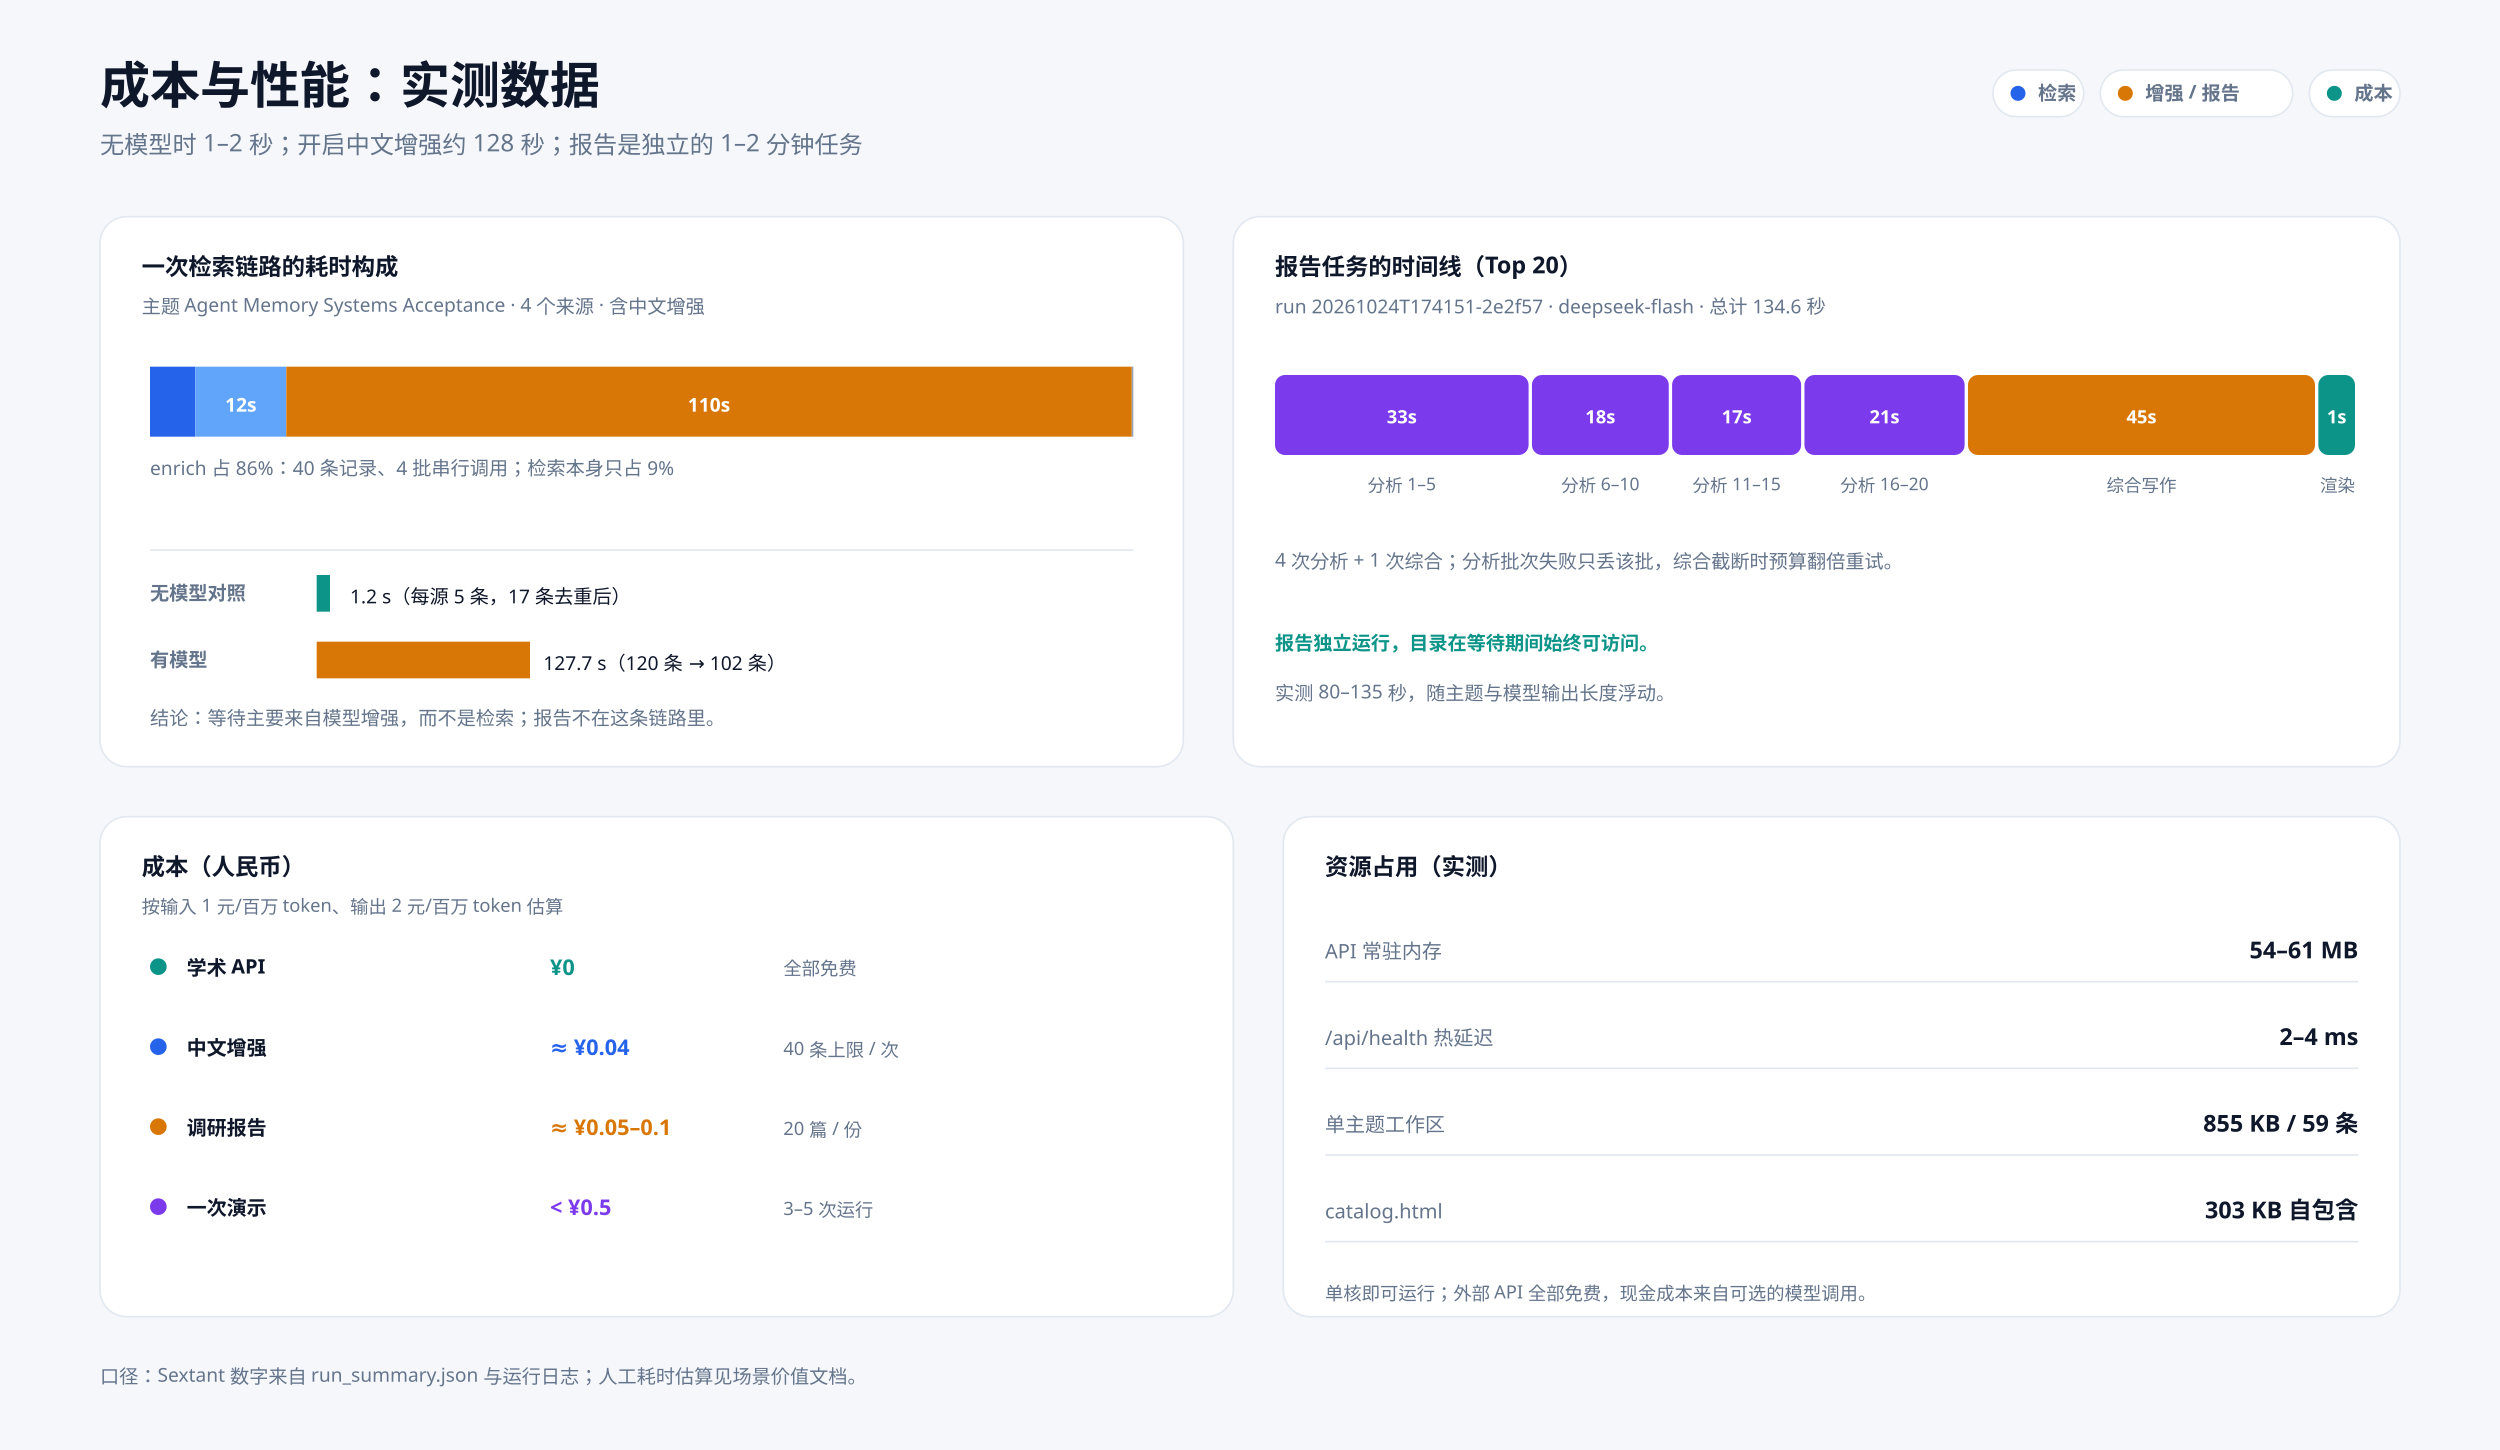
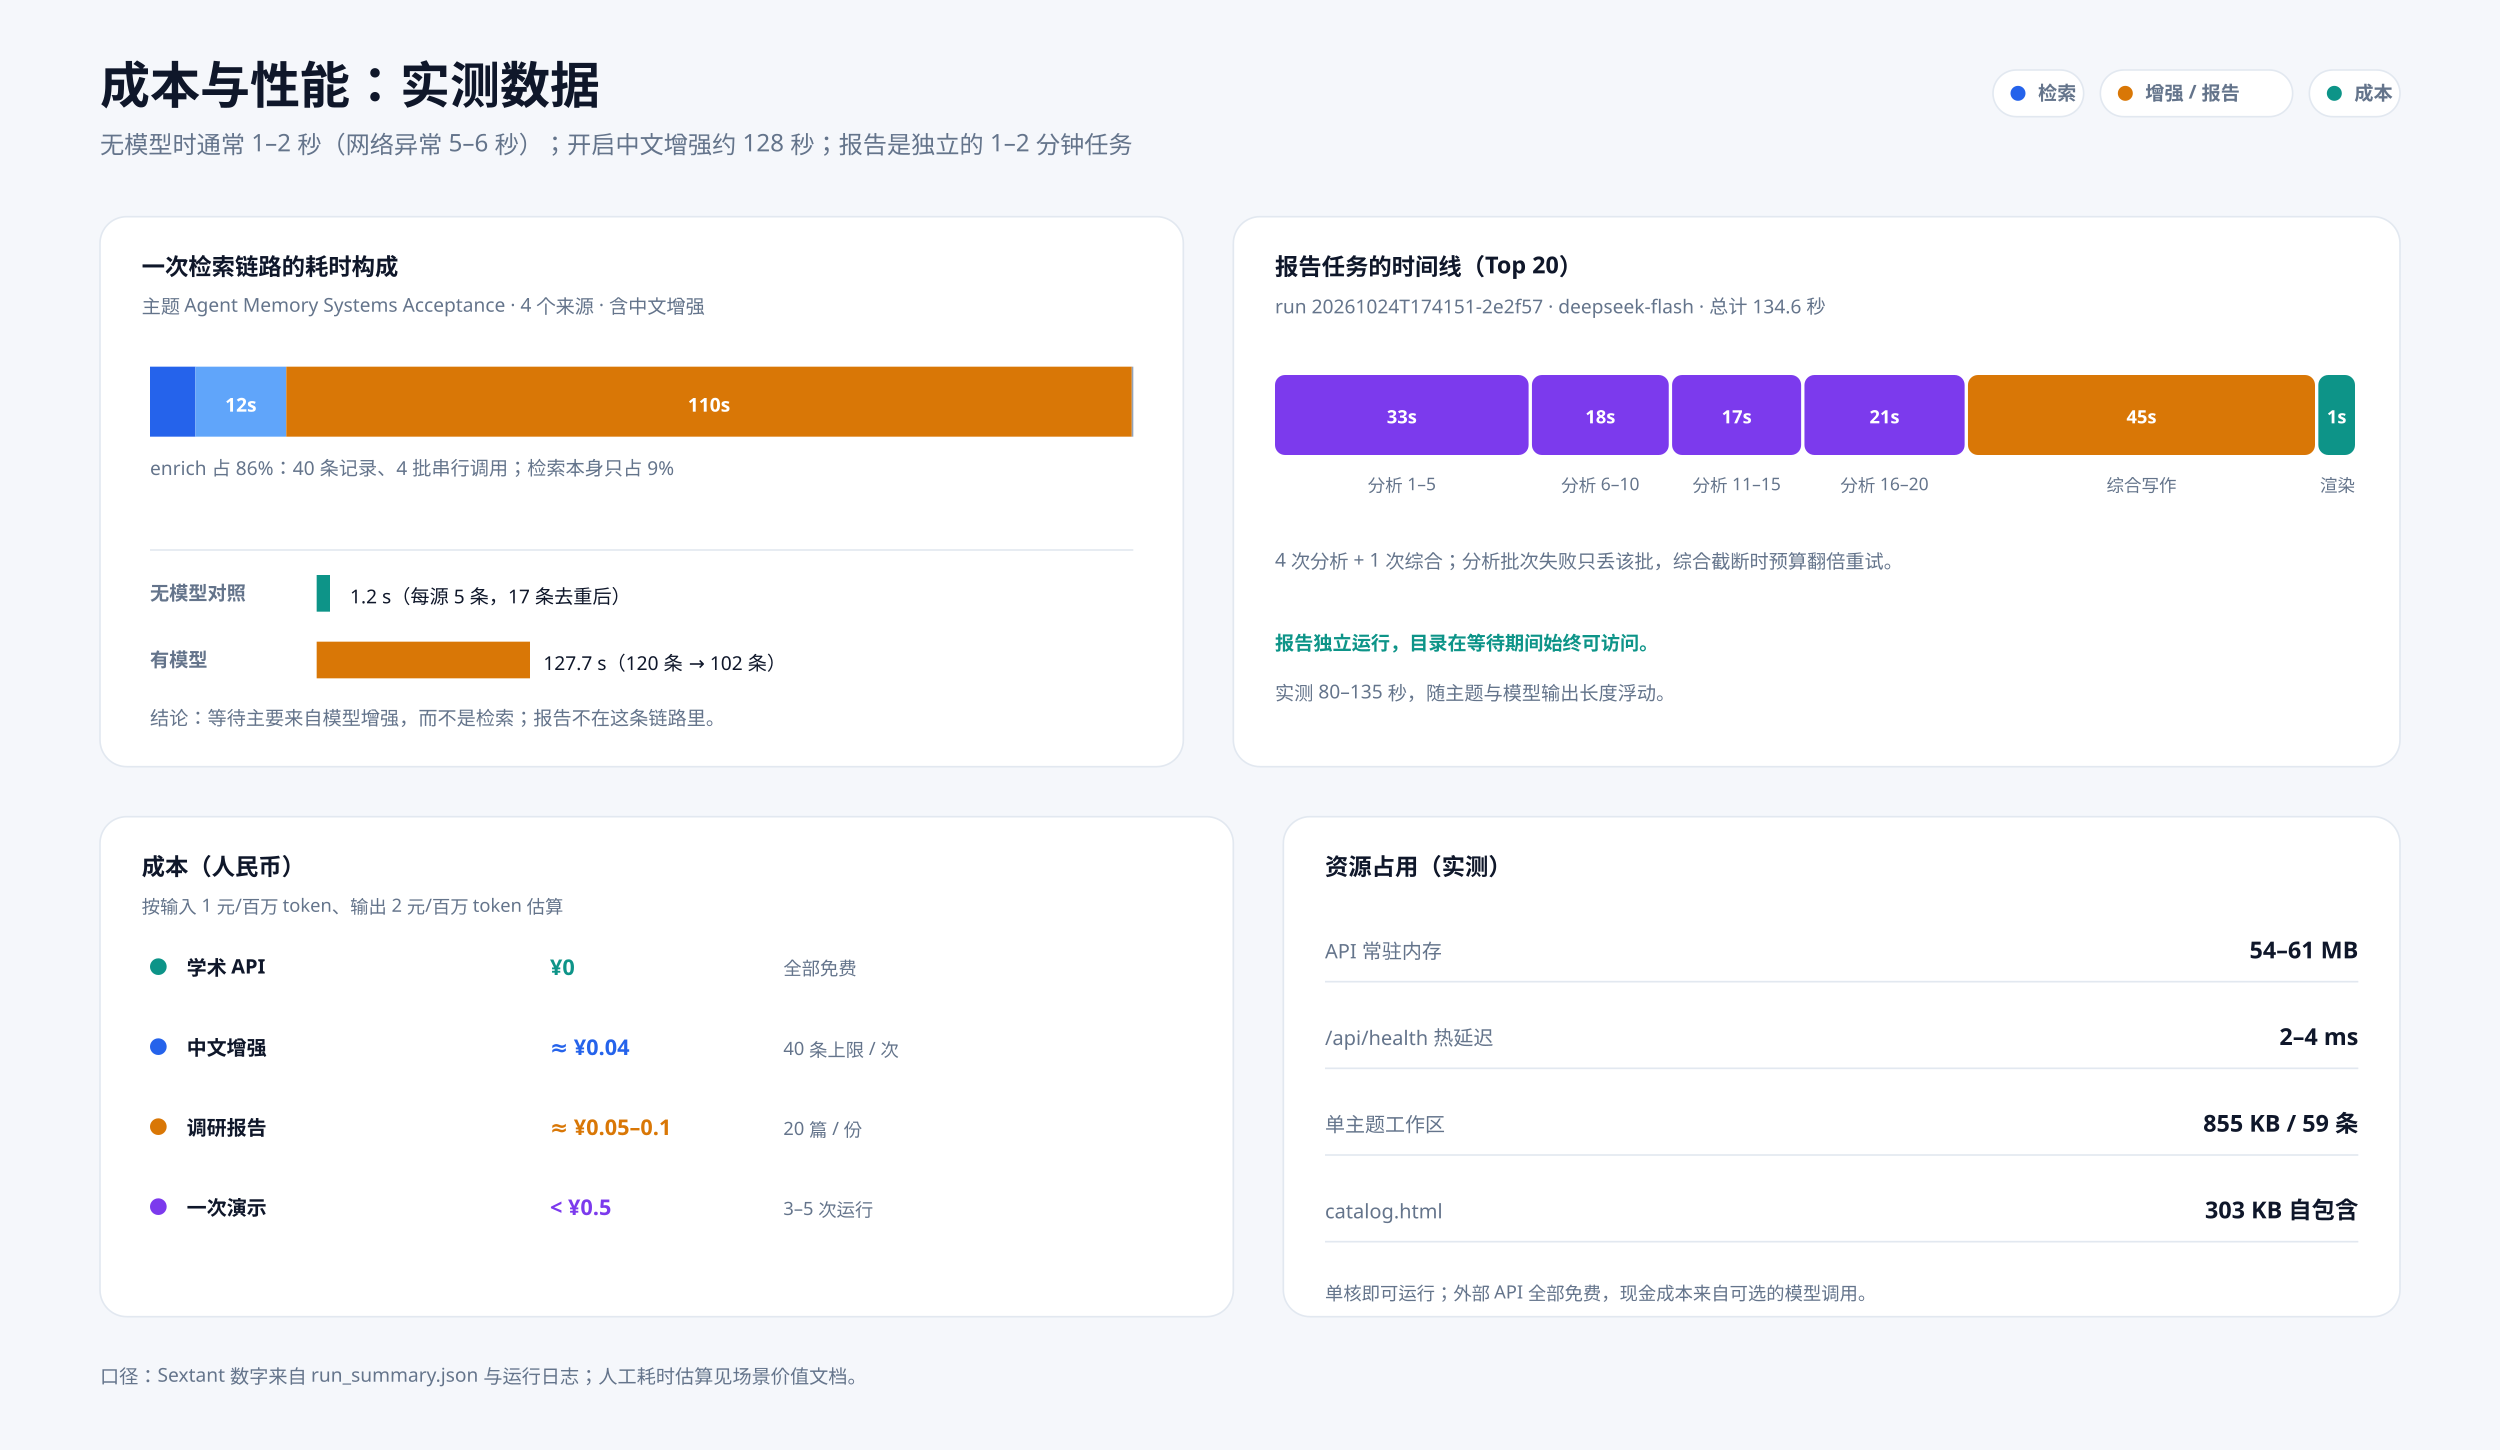
<svg xmlns="http://www.w3.org/2000/svg" width="1500" height="870" viewBox="0 0 1500 870" role="img">
  <defs>
    <filter id="shadow" x="-20%" y="-20%" width="140%" height="140%">
      <feDropShadow dx="0" dy="4" stdDeviation="9" flood-color="#0F172A" flood-opacity="0.07" />
    </filter>
    <filter id="soft" x="-20%" y="-20%" width="140%" height="140%">
      <feDropShadow dx="0" dy="2" stdDeviation="4" flood-color="#0F172A" flood-opacity="0.05" />
    </filter>
    <marker id="arrow-gray" viewBox="0 0 10 10" refX="9" refY="5" markerWidth="7" markerHeight="7" orient="auto-start-reverse">
      <path d="M0,0 L10,5 L0,10 z" fill="#64748B" />
    </marker>
    <marker id="arrow-blue" viewBox="0 0 10 10" refX="9" refY="5" markerWidth="7" markerHeight="7" orient="auto-start-reverse">
      <path d="M0,0 L10,5 L0,10 z" fill="#2563EB" />
    </marker>
    <marker id="arrow-teal" viewBox="0 0 10 10" refX="9" refY="5" markerWidth="7" markerHeight="7" orient="auto-start-reverse">
      <path d="M0,0 L10,5 L0,10 z" fill="#0D9488" />
    </marker>
    <marker id="arrow-amber" viewBox="0 0 10 10" refX="9" refY="5" markerWidth="7" markerHeight="7" orient="auto-start-reverse">
      <path d="M0,0 L10,5 L0,10 z" fill="#D97706" />
    </marker>
    <marker id="arrow-red" viewBox="0 0 10 10" refX="9" refY="5" markerWidth="7" markerHeight="7" orient="auto-start-reverse">
      <path d="M0,0 L10,5 L0,10 z" fill="#DC2626" />
    </marker>
    <marker id="arrow-purple" viewBox="0 0 10 10" refX="9" refY="5" markerWidth="7" markerHeight="7" orient="auto-start-reverse">
      <path d="M0,0 L10,5 L0,10 z" fill="#7C3AED" />
    </marker>
  </defs>
  <rect width="1500" height="870" fill="#F5F7FB" />
  <text x="60.0" y="62.0" font-family="&quot;Microsoft YaHei&quot;, &quot;Segoe UI&quot;, &quot;Noto Sans SC&quot;, sans-serif" font-size="30" font-weight="700" fill="#0F172A" text-anchor="start" opacity="1.0">成本与性能：实测数据</text>
-   <text x="60.0" y="92.0" font-family="&quot;Microsoft YaHei&quot;, &quot;Segoe UI&quot;, &quot;Noto Sans SC&quot;, sans-serif" font-size="14.5" font-weight="400" fill="#64748B" text-anchor="start" opacity="1.0">无模型时 1–2 秒；开启中文增强约 128 秒；报告是独立的 1–2 分钟任务</text>
+   <text x="60.0" y="92.0" font-family="&quot;Microsoft YaHei&quot;, &quot;Segoe UI&quot;, &quot;Noto Sans SC&quot;, sans-serif" font-size="14.5" font-weight="400" fill="#64748B" text-anchor="start" opacity="1.0">无模型时通常 1–2 秒（网络异常 5–6 秒）；开启中文增强约 128 秒；报告是独立的 1–2 分钟任务</text>
  <rect x="1385.6" y="42" width="54.4" height="28" rx="14" fill="#FFFFFF" stroke="#E2E8F0" />
  <circle cx="1400.6" cy="56" r="4.5" fill="#0D9488" />
  <text x="1412.6" y="60.0" font-family="&quot;Microsoft YaHei&quot;, &quot;Segoe UI&quot;, &quot;Noto Sans SC&quot;, sans-serif" font-size="11.5" font-weight="600" fill="#64748B" text-anchor="start" opacity="1.0">成本</text>
  <rect x="1260.2" y="42" width="115.4" height="28" rx="14" fill="#FFFFFF" stroke="#E2E8F0" />
  <circle cx="1275.2" cy="56" r="4.5" fill="#D97706" />
  <text x="1287.2" y="60.0" font-family="&quot;Microsoft YaHei&quot;, &quot;Segoe UI&quot;, &quot;Noto Sans SC&quot;, sans-serif" font-size="11.5" font-weight="600" fill="#64748B" text-anchor="start" opacity="1.0">增强 / 报告</text>
  <rect x="1195.8" y="42" width="54.4" height="28" rx="14" fill="#FFFFFF" stroke="#E2E8F0" />
  <circle cx="1210.8" cy="56" r="4.5" fill="#2563EB" />
  <text x="1222.8" y="60.0" font-family="&quot;Microsoft YaHei&quot;, &quot;Segoe UI&quot;, &quot;Noto Sans SC&quot;, sans-serif" font-size="11.5" font-weight="600" fill="#64748B" text-anchor="start" opacity="1.0">检索</text>
  <rect x="60" y="130" width="650" height="330" rx="16" fill="#FFFFFF" stroke="#E2E8F0" />
  <text x="85.0" y="165.0" font-family="&quot;Microsoft YaHei&quot;, &quot;Segoe UI&quot;, &quot;Noto Sans SC&quot;, sans-serif" font-size="14" font-weight="700" fill="#0F172A" text-anchor="start" opacity="1.0">一次检索链路的耗时构成</text>
  <text x="85.0" y="188.0" font-family="&quot;Microsoft YaHei&quot;, &quot;Segoe UI&quot;, &quot;Noto Sans SC&quot;, sans-serif" font-size="11.5" font-weight="400" fill="#64748B" text-anchor="start" opacity="1.0">主题 Agent Memory Systems Acceptance · 4 个来源 · 含中文增强</text>
  <rect x="90" y="220" width="27.259" height="42" fill="#2563EB" />
  <rect x="117.259" y="220" width="54.518" height="42" fill="#60A5FA" />
  <text x="144.5" y="247.0" font-family="&quot;Microsoft YaHei&quot;, &quot;Segoe UI&quot;, &quot;Noto Sans SC&quot;, sans-serif" font-size="11.5" font-weight="700" fill="#FFFFFF" text-anchor="middle" opacity="1.0">12s</text>
  <rect x="171.778" y="220" width="507.298" height="42" fill="#D97706" />
  <text x="425.4" y="247.0" font-family="&quot;Microsoft YaHei&quot;, &quot;Segoe UI&quot;, &quot;Noto Sans SC&quot;, sans-serif" font-size="11.5" font-weight="700" fill="#FFFFFF" text-anchor="middle" opacity="1.0">110s</text>
  <rect x="679.076" y="220" width="0.924" height="42" fill="#94A3B8" />
  <text x="90.0" y="285.0" font-family="&quot;Microsoft YaHei&quot;, &quot;Segoe UI&quot;, &quot;Noto Sans SC&quot;, sans-serif" font-size="11.5" font-weight="400" fill="#64748B" text-anchor="start" opacity="1.0">enrich 占 86%：40 条记录、4 批串行调用；检索本身只占 9%</text>
  <line x1="90" y1="330" x2="680" y2="330" stroke="#E2E8F0" />
  <text x="90.0" y="360.0" font-family="&quot;Microsoft YaHei&quot;, &quot;Segoe UI&quot;, &quot;Noto Sans SC&quot;, sans-serif" font-size="11.5" font-weight="700" fill="#64748B" text-anchor="start" opacity="1.0">无模型对照</text>
  <rect x="190" y="345" width="8" height="22" fill="#0D9488" />
  <text x="210.0" y="362.0" font-family="&quot;Microsoft YaHei&quot;, &quot;Segoe UI&quot;, &quot;Noto Sans SC&quot;, sans-serif" font-size="11.5" font-weight="400" fill="#0F172A" text-anchor="start" opacity="1.0">1.2 s（每源 5 条，17 条去重后）</text>
  <text x="90.0" y="400.0" font-family="&quot;Microsoft YaHei&quot;, &quot;Segoe UI&quot;, &quot;Noto Sans SC&quot;, sans-serif" font-size="11.5" font-weight="700" fill="#64748B" text-anchor="start" opacity="1.0">有模型</text>
  <rect x="190" y="385" width="128" height="22" fill="#D97706" />
  <text x="326.0" y="402.0" font-family="&quot;Microsoft YaHei&quot;, &quot;Segoe UI&quot;, &quot;Noto Sans SC&quot;, sans-serif" font-size="11.5" font-weight="400" fill="#0F172A" text-anchor="start" opacity="1.0">127.7 s（120 条 → 102 条）</text>
  <text x="90.0" y="435.0" font-family="&quot;Microsoft YaHei&quot;, &quot;Segoe UI&quot;, &quot;Noto Sans SC&quot;, sans-serif" font-size="11.5" font-weight="400" fill="#64748B" text-anchor="start" opacity="1.0">结论：等待主要来自模型增强，而不是检索；报告不在这条链路里。</text>
  <rect x="740" y="130" width="700" height="330" rx="16" fill="#FFFFFF" stroke="#E2E8F0" />
  <text x="765.0" y="165.0" font-family="&quot;Microsoft YaHei&quot;, &quot;Segoe UI&quot;, &quot;Noto Sans SC&quot;, sans-serif" font-size="14" font-weight="700" fill="#0F172A" text-anchor="start" opacity="1.0">报告任务的时间线（Top 20）</text>
  <text x="765.0" y="188.0" font-family="&quot;Microsoft YaHei&quot;, &quot;Segoe UI&quot;, &quot;Noto Sans SC&quot;, sans-serif" font-size="11.5" font-weight="400" fill="#64748B" text-anchor="start" opacity="1.0">run 20261024T174151-2e2f57 · deepseek-flash · 总计 134.6 秒</text>
  <rect x="765" y="225" width="152.164" height="48" rx="6" fill="#7C3AED" />
  <text x="841.1" y="254.0" font-family="&quot;Microsoft YaHei&quot;, &quot;Segoe UI&quot;, &quot;Noto Sans SC&quot;, sans-serif" font-size="11" font-weight="700" fill="#FFFFFF" text-anchor="middle" opacity="1.0">33s</text>
  <text x="841.1" y="295.0" font-family="&quot;Microsoft YaHei&quot;, &quot;Segoe UI&quot;, &quot;Noto Sans SC&quot;, sans-serif" font-size="10.5" font-weight="400" fill="#64748B" text-anchor="middle" opacity="1.0">分析 1–5</text>
  <rect x="919.164" y="225" width="82.09" height="48" rx="6" fill="#7C3AED" />
  <text x="960.2" y="254.0" font-family="&quot;Microsoft YaHei&quot;, &quot;Segoe UI&quot;, &quot;Noto Sans SC&quot;, sans-serif" font-size="11" font-weight="700" fill="#FFFFFF" text-anchor="middle" opacity="1.0">18s</text>
  <text x="960.2" y="295.0" font-family="&quot;Microsoft YaHei&quot;, &quot;Segoe UI&quot;, &quot;Noto Sans SC&quot;, sans-serif" font-size="10.5" font-weight="400" fill="#64748B" text-anchor="middle" opacity="1.0">分析 6–10</text>
  <rect x="1003.254" y="225" width="77.418" height="48" rx="6" fill="#7C3AED" />
  <text x="1042.0" y="254.0" font-family="&quot;Microsoft YaHei&quot;, &quot;Segoe UI&quot;, &quot;Noto Sans SC&quot;, sans-serif" font-size="11" font-weight="700" fill="#FFFFFF" text-anchor="middle" opacity="1.0">17s</text>
  <text x="1042.0" y="295.0" font-family="&quot;Microsoft YaHei&quot;, &quot;Segoe UI&quot;, &quot;Noto Sans SC&quot;, sans-serif" font-size="10.5" font-weight="400" fill="#64748B" text-anchor="middle" opacity="1.0">分析 11–15</text>
  <rect x="1082.672" y="225" width="96.104" height="48" rx="6" fill="#7C3AED" />
  <text x="1130.7" y="254.0" font-family="&quot;Microsoft YaHei&quot;, &quot;Segoe UI&quot;, &quot;Noto Sans SC&quot;, sans-serif" font-size="11" font-weight="700" fill="#FFFFFF" text-anchor="middle" opacity="1.0">21s</text>
  <text x="1130.7" y="295.0" font-family="&quot;Microsoft YaHei&quot;, &quot;Segoe UI&quot;, &quot;Noto Sans SC&quot;, sans-serif" font-size="10.5" font-weight="400" fill="#64748B" text-anchor="middle" opacity="1.0">分析 16–20</text>
  <rect x="1180.776" y="225" width="208.224" height="48" rx="6" fill="#D97706" />
  <text x="1284.9" y="254.0" font-family="&quot;Microsoft YaHei&quot;, &quot;Segoe UI&quot;, &quot;Noto Sans SC&quot;, sans-serif" font-size="11" font-weight="700" fill="#FFFFFF" text-anchor="middle" opacity="1.0">45s</text>
  <text x="1284.9" y="295.0" font-family="&quot;Microsoft YaHei&quot;, &quot;Segoe UI&quot;, &quot;Noto Sans SC&quot;, sans-serif" font-size="10.5" font-weight="400" fill="#64748B" text-anchor="middle" opacity="1.0">综合写作</text>
  <rect x="1391" y="225" width="22" height="48" rx="6" fill="#0D9488" />
  <text x="1402.0" y="254.0" font-family="&quot;Microsoft YaHei&quot;, &quot;Segoe UI&quot;, &quot;Noto Sans SC&quot;, sans-serif" font-size="11" font-weight="700" fill="#FFFFFF" text-anchor="middle" opacity="1.0">1s</text>
  <text x="1413.0" y="295.0" font-family="&quot;Microsoft YaHei&quot;, &quot;Segoe UI&quot;, &quot;Noto Sans SC&quot;, sans-serif" font-size="10.5" font-weight="400" fill="#64748B" text-anchor="end" opacity="1.0">渲染</text>
  <text x="765.0" y="340.0" font-family="&quot;Microsoft YaHei&quot;, &quot;Segoe UI&quot;, &quot;Noto Sans SC&quot;, sans-serif" font-size="11.5" font-weight="400" fill="#64748B" text-anchor="start" opacity="1.0">4 次分析 + 1 次综合；分析批次失败只丢该批，综合截断时预算翻倍重试。</text>
  <text x="765.0" y="390.0" font-family="&quot;Microsoft YaHei&quot;, &quot;Segoe UI&quot;, &quot;Noto Sans SC&quot;, sans-serif" font-size="11.5" font-weight="600" fill="#0D9488" text-anchor="start" opacity="1.0">报告独立运行，目录在等待期间始终可访问。</text>
  <text x="765.0" y="420.0" font-family="&quot;Microsoft YaHei&quot;, &quot;Segoe UI&quot;, &quot;Noto Sans SC&quot;, sans-serif" font-size="11.5" font-weight="400" fill="#64748B" text-anchor="start" opacity="1.0">实测 80–135 秒，随主题与模型输出长度浮动。</text>
  <rect x="60" y="490" width="680" height="300" rx="16" fill="#FFFFFF" stroke="#E2E8F0" />
  <text x="85.0" y="525.0" font-family="&quot;Microsoft YaHei&quot;, &quot;Segoe UI&quot;, &quot;Noto Sans SC&quot;, sans-serif" font-size="14" font-weight="700" fill="#0F172A" text-anchor="start" opacity="1.0">成本（人民币）</text>
  <text x="85.0" y="548.0" font-family="&quot;Microsoft YaHei&quot;, &quot;Segoe UI&quot;, &quot;Noto Sans SC&quot;, sans-serif" font-size="11" font-weight="400" fill="#64748B" text-anchor="start" opacity="1.0">按输入 1 元/百万 token、输出 2 元/百万 token 估算</text>
  <circle cx="95" cy="580" r="5" fill="#0D9488" />
  <text x="112.0" y="585.0" font-family="&quot;Microsoft YaHei&quot;, &quot;Segoe UI&quot;, &quot;Noto Sans SC&quot;, sans-serif" font-size="12" font-weight="600" fill="#0F172A" text-anchor="start" opacity="1.0">学术 API</text>
  <text x="330.0" y="585.0" font-family="&quot;Microsoft YaHei&quot;, &quot;Segoe UI&quot;, &quot;Noto Sans SC&quot;, sans-serif" font-size="13" font-weight="700" fill="#0D9488" text-anchor="start" opacity="1.0">¥0</text>
  <text x="470.0" y="585.0" font-family="&quot;Microsoft YaHei&quot;, &quot;Segoe UI&quot;, &quot;Noto Sans SC&quot;, sans-serif" font-size="11" font-weight="400" fill="#64748B" text-anchor="start" opacity="1.0">全部免费</text>
  <circle cx="95" cy="628" r="5" fill="#2563EB" />
  <text x="112.0" y="633.0" font-family="&quot;Microsoft YaHei&quot;, &quot;Segoe UI&quot;, &quot;Noto Sans SC&quot;, sans-serif" font-size="12" font-weight="600" fill="#0F172A" text-anchor="start" opacity="1.0">中文增强</text>
  <text x="330.0" y="633.0" font-family="&quot;Microsoft YaHei&quot;, &quot;Segoe UI&quot;, &quot;Noto Sans SC&quot;, sans-serif" font-size="13" font-weight="700" fill="#2563EB" text-anchor="start" opacity="1.0">≈ ¥0.04</text>
  <text x="470.0" y="633.0" font-family="&quot;Microsoft YaHei&quot;, &quot;Segoe UI&quot;, &quot;Noto Sans SC&quot;, sans-serif" font-size="11" font-weight="400" fill="#64748B" text-anchor="start" opacity="1.0">40 条上限 / 次</text>
  <circle cx="95" cy="676" r="5" fill="#D97706" />
  <text x="112.0" y="681.0" font-family="&quot;Microsoft YaHei&quot;, &quot;Segoe UI&quot;, &quot;Noto Sans SC&quot;, sans-serif" font-size="12" font-weight="600" fill="#0F172A" text-anchor="start" opacity="1.0">调研报告</text>
  <text x="330.0" y="681.0" font-family="&quot;Microsoft YaHei&quot;, &quot;Segoe UI&quot;, &quot;Noto Sans SC&quot;, sans-serif" font-size="13" font-weight="700" fill="#D97706" text-anchor="start" opacity="1.0">≈ ¥0.05–0.1</text>
  <text x="470.0" y="681.0" font-family="&quot;Microsoft YaHei&quot;, &quot;Segoe UI&quot;, &quot;Noto Sans SC&quot;, sans-serif" font-size="11" font-weight="400" fill="#64748B" text-anchor="start" opacity="1.0">20 篇 / 份</text>
  <circle cx="95" cy="724" r="5" fill="#7C3AED" />
  <text x="112.0" y="729.0" font-family="&quot;Microsoft YaHei&quot;, &quot;Segoe UI&quot;, &quot;Noto Sans SC&quot;, sans-serif" font-size="12" font-weight="600" fill="#0F172A" text-anchor="start" opacity="1.0">一次演示</text>
  <text x="330.0" y="729.0" font-family="&quot;Microsoft YaHei&quot;, &quot;Segoe UI&quot;, &quot;Noto Sans SC&quot;, sans-serif" font-size="13" font-weight="700" fill="#7C3AED" text-anchor="start" opacity="1.0">&lt; ¥0.5</text>
  <text x="470.0" y="729.0" font-family="&quot;Microsoft YaHei&quot;, &quot;Segoe UI&quot;, &quot;Noto Sans SC&quot;, sans-serif" font-size="11" font-weight="400" fill="#64748B" text-anchor="start" opacity="1.0">3–5 次运行</text>
  <rect x="770" y="490" width="670" height="300" rx="16" fill="#FFFFFF" stroke="#E2E8F0" />
  <text x="795.0" y="525.0" font-family="&quot;Microsoft YaHei&quot;, &quot;Segoe UI&quot;, &quot;Noto Sans SC&quot;, sans-serif" font-size="14" font-weight="700" fill="#0F172A" text-anchor="start" opacity="1.0">资源占用（实测）</text>
  <text x="795.0" y="575.0" font-family="&quot;Microsoft YaHei&quot;, &quot;Segoe UI&quot;, &quot;Noto Sans SC&quot;, sans-serif" font-size="12" font-weight="400" fill="#64748B" text-anchor="start" opacity="1.0">API 常驻内存</text>
  <text x="1415.0" y="575.0" font-family="&quot;Microsoft YaHei&quot;, &quot;Segoe UI&quot;, &quot;Noto Sans SC&quot;, sans-serif" font-size="14" font-weight="700" fill="#0F172A" text-anchor="end" opacity="1.0">54–61 MB</text>
  <line x1="795" y1="589" x2="1415" y2="589" stroke="#E2E8F0" />
  <text x="795.0" y="627.0" font-family="&quot;Microsoft YaHei&quot;, &quot;Segoe UI&quot;, &quot;Noto Sans SC&quot;, sans-serif" font-size="12" font-weight="400" fill="#64748B" text-anchor="start" opacity="1.0">/api/health 热延迟</text>
  <text x="1415.0" y="627.0" font-family="&quot;Microsoft YaHei&quot;, &quot;Segoe UI&quot;, &quot;Noto Sans SC&quot;, sans-serif" font-size="14" font-weight="700" fill="#0F172A" text-anchor="end" opacity="1.0">2–4 ms</text>
  <line x1="795" y1="641" x2="1415" y2="641" stroke="#E2E8F0" />
  <text x="795.0" y="679.0" font-family="&quot;Microsoft YaHei&quot;, &quot;Segoe UI&quot;, &quot;Noto Sans SC&quot;, sans-serif" font-size="12" font-weight="400" fill="#64748B" text-anchor="start" opacity="1.0">单主题工作区</text>
  <text x="1415.0" y="679.0" font-family="&quot;Microsoft YaHei&quot;, &quot;Segoe UI&quot;, &quot;Noto Sans SC&quot;, sans-serif" font-size="14" font-weight="700" fill="#0F172A" text-anchor="end" opacity="1.0">855 KB / 59 条</text>
  <line x1="795" y1="693" x2="1415" y2="693" stroke="#E2E8F0" />
  <text x="795.0" y="731.0" font-family="&quot;Microsoft YaHei&quot;, &quot;Segoe UI&quot;, &quot;Noto Sans SC&quot;, sans-serif" font-size="12" font-weight="400" fill="#64748B" text-anchor="start" opacity="1.0">catalog.html</text>
  <text x="1415.0" y="731.0" font-family="&quot;Microsoft YaHei&quot;, &quot;Segoe UI&quot;, &quot;Noto Sans SC&quot;, sans-serif" font-size="14" font-weight="700" fill="#0F172A" text-anchor="end" opacity="1.0">303 KB 自包含</text>
  <line x1="795" y1="745" x2="1415" y2="745" stroke="#E2E8F0" />
  <text x="795.0" y="780.0" font-family="&quot;Microsoft YaHei&quot;, &quot;Segoe UI&quot;, &quot;Noto Sans SC&quot;, sans-serif" font-size="11" font-weight="400" fill="#64748B" text-anchor="start" opacity="1.0">单核即可运行；外部 API 全部免费，现金成本来自可选的模型调用。</text>
  <text x="60.0" y="830.0" font-family="&quot;Microsoft YaHei&quot;, &quot;Segoe UI&quot;, &quot;Noto Sans SC&quot;, sans-serif" font-size="11.5" font-weight="400" fill="#64748B" text-anchor="start" opacity="1.0">口径：Sextant 数字来自 run_summary.json 与运行日志；人工耗时估算见场景价值文档。</text>
</svg>
